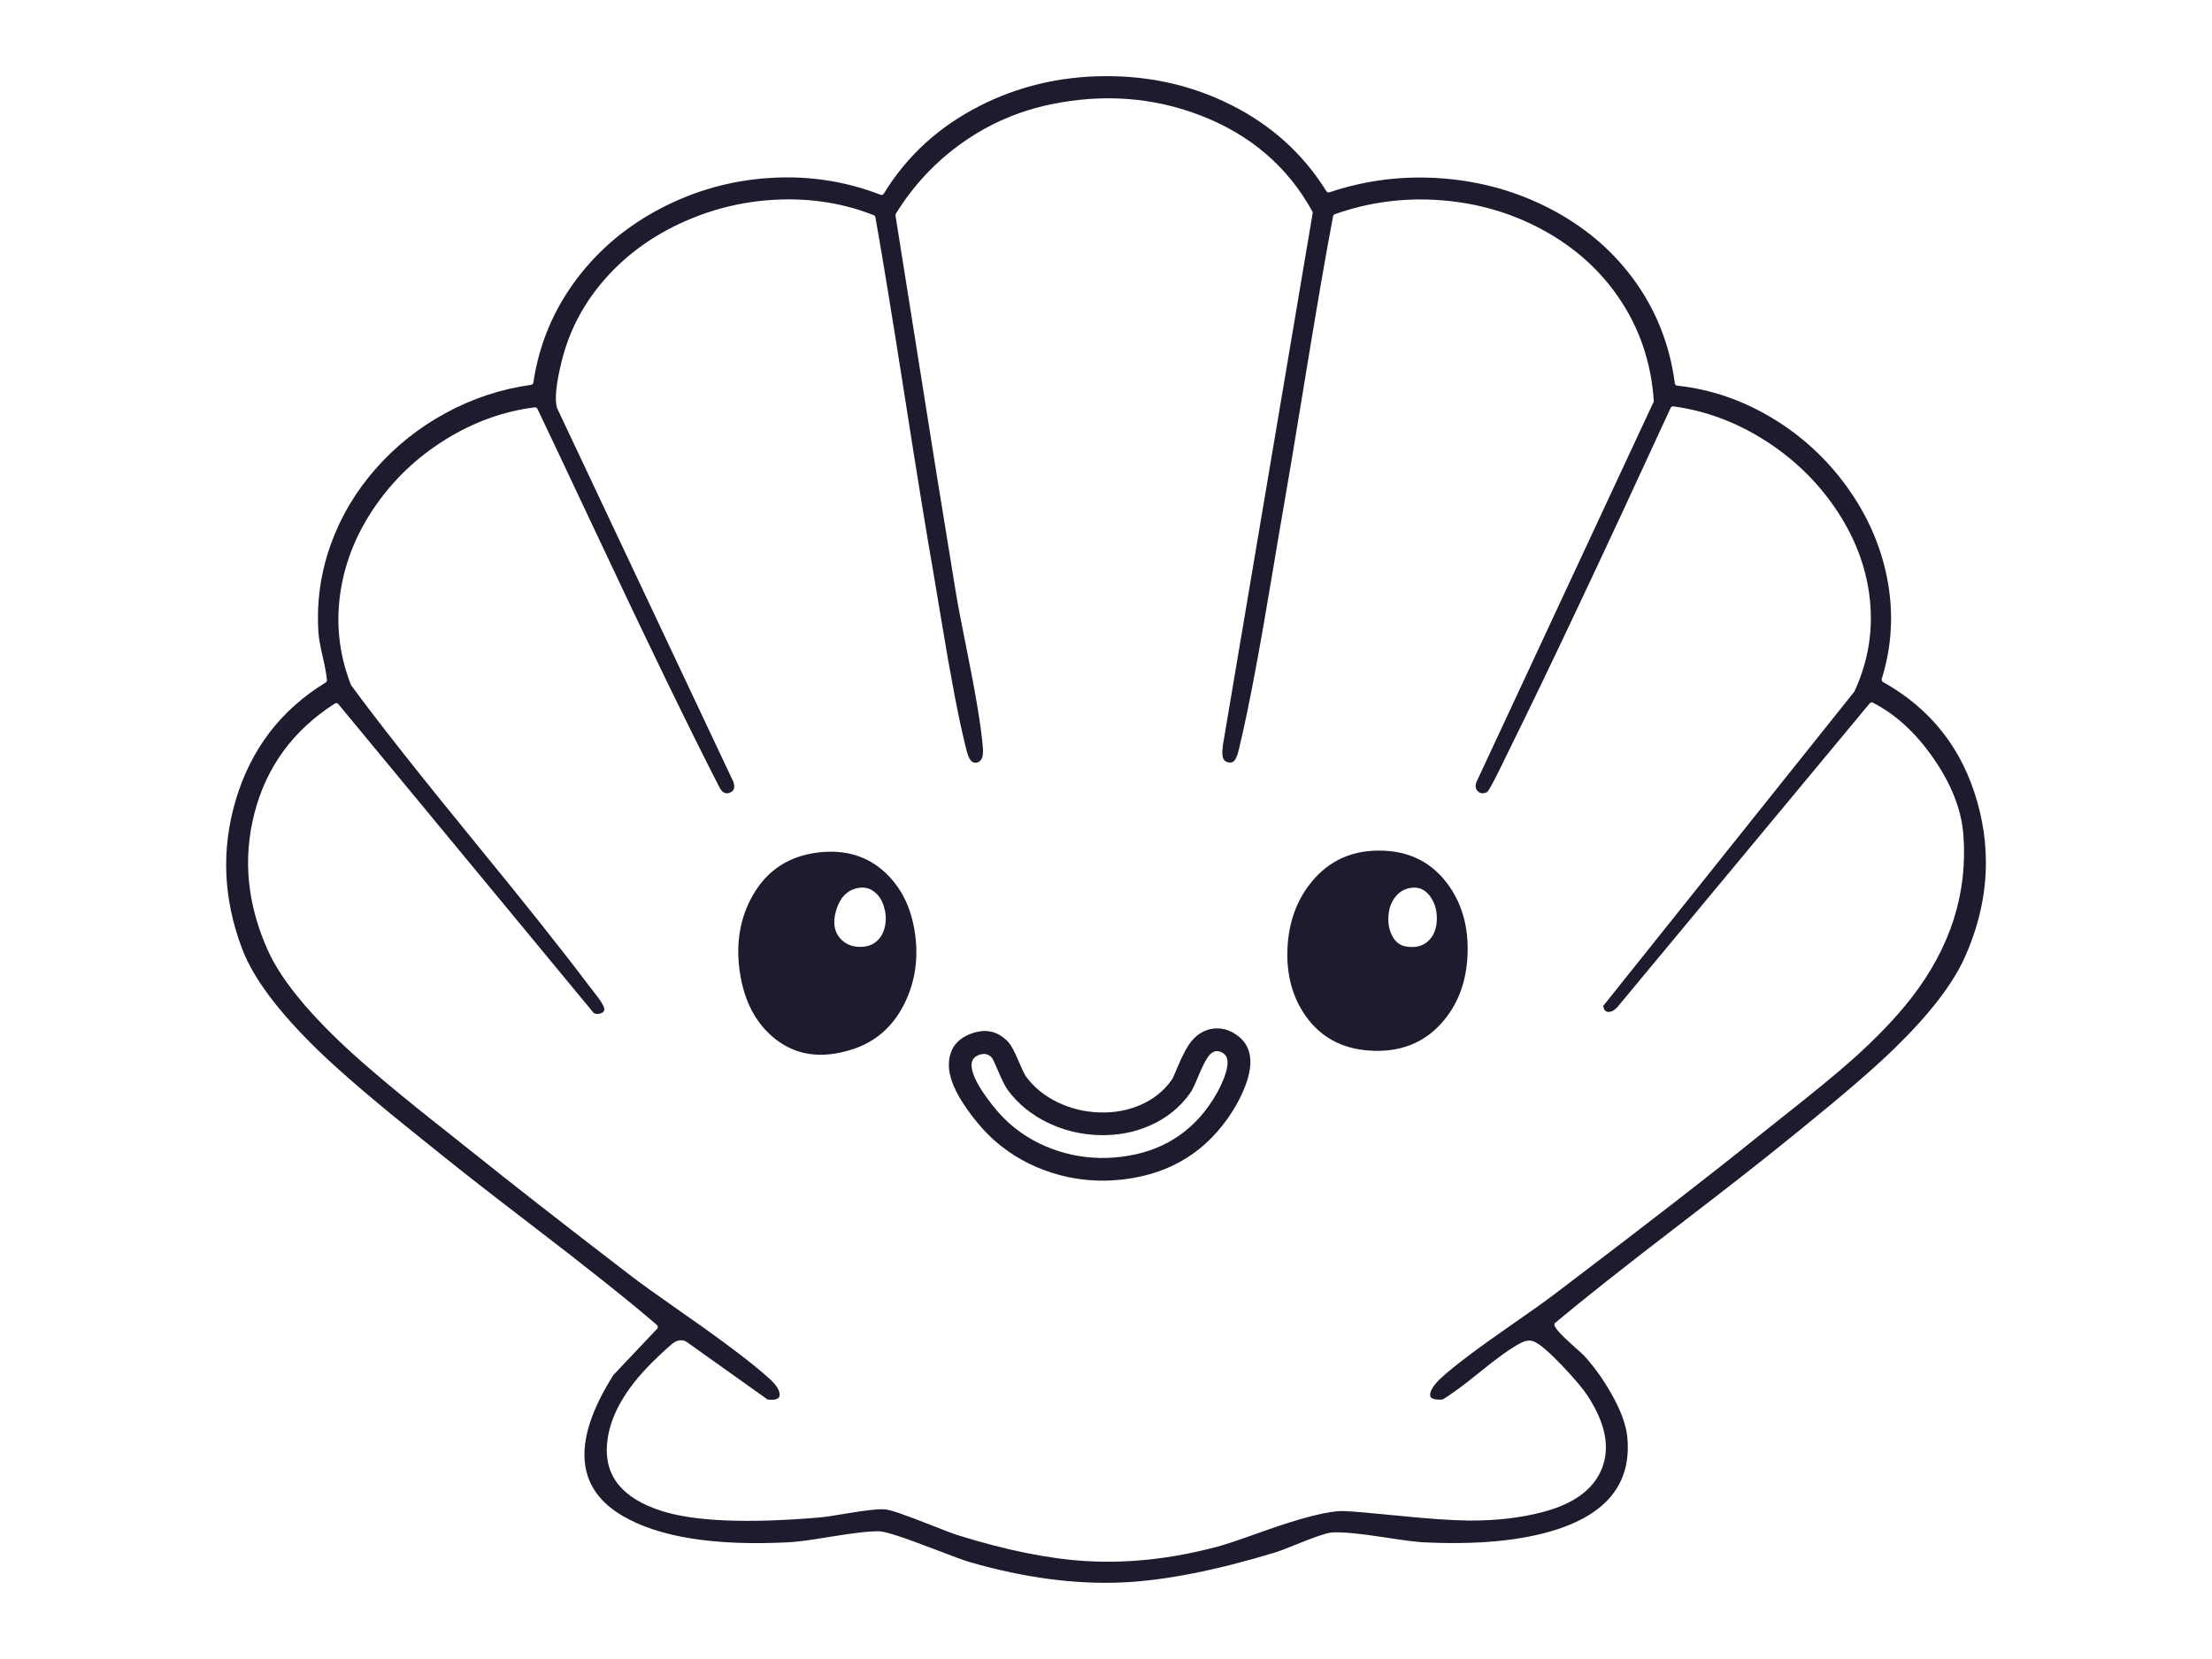
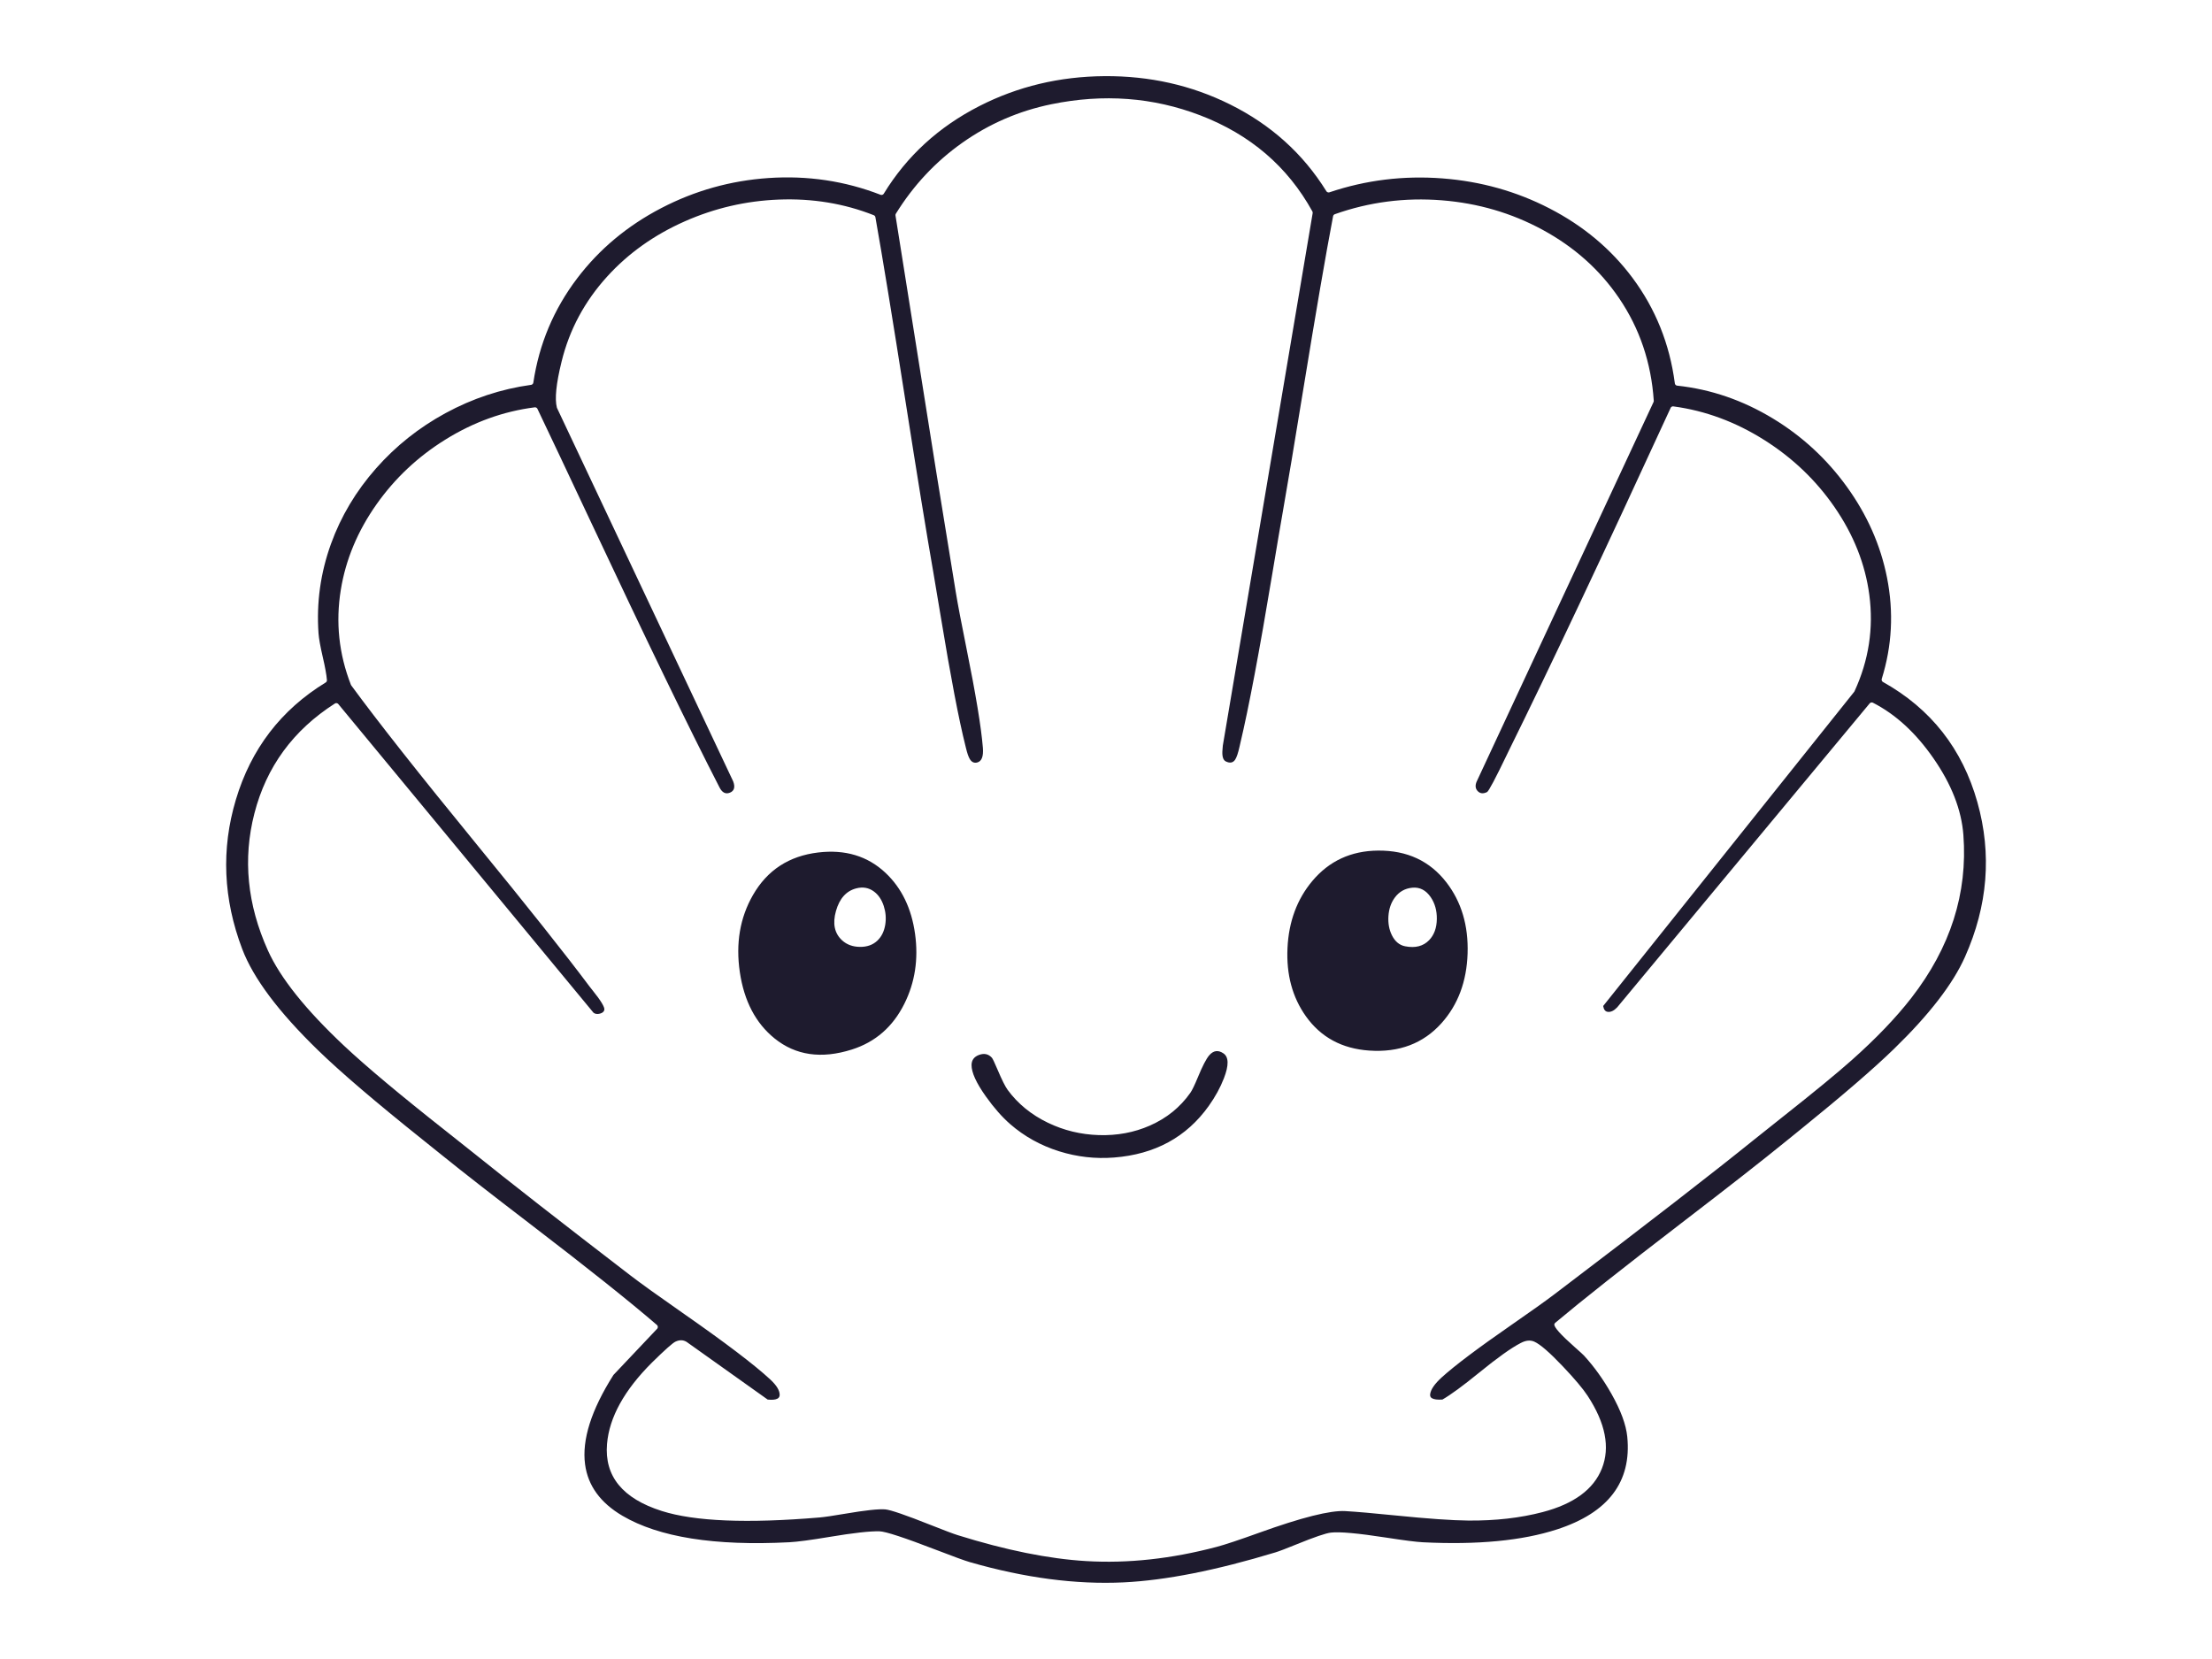
<svg xmlns="http://www.w3.org/2000/svg" width="1024" height="768" viewBox="0 0 1024 768" version="1.1">
  <g id="regions" style="stroke:#1e1b2e;stroke-width:10;stroke-linejoin:round;stroke-linecap:round">
    <rect x="0" y="0" width="1024" height="768" style="fill:#ffffff;stroke:none" />
    <path d="M774.51 186.12L774.5 186.12Q774.3 186.12 774.1 186.14Q773.98 186.15 773.87 186.18Q773.71 186.21 773.54 186.26Q773.51 186.27 773.48 186.28Q773.25 186.36 773.03 186.47Q772.78 186.59 772.56 186.76Q772.37 186.91 772.2 187.08Q772 187.27 771.84 187.5Q771.73 187.66 771.63 187.84Q771.61 187.88 771.59 187.92Q771.51 188.08 771.45 188.25Q724.64 290.05 696.84 346.31Q696.6 346.78 695.82 348.43Q688.03 364.61 687.51 364.87Q686.19 365.53 685.54 364.87Q684.81 364.13 685.39 362.7Q685.41 362.66 685.42 362.62L767.27 186.98Q767.63 186.25 767.58 185.41Q765.77 158.36 751.13 136.85Q737.5 116.78 714.98 104.58Q693.18 92.77 667.63 90.74Q641.55 88.66 617.26 97.27Q616.86 97.41 616.48 97.68Q616.19 97.88 615.93 98.17Q615.9 98.2 615.87 98.23Q615.6 98.55 615.42 98.93Q615.23 99.32 615.15 99.76Q610.06 126.47 601.32 180.18Q595.28 217.24 592.03 235.7Q590.32 245.39 587 265.37Q578.1 318.96 572.17 343.86L571.89 345.13Q570.94 349.36 570.11 350.58Q569.62 351.3 568.36 350.7Q567.61 350.34 567.93 347.07Q568.03 346 568.07 345.4L609.64 99.01Q609.74 98.49 609.64 97.93Q609.56 97.38 609.29 96.9Q591.75 65.11 556.36 51.53Q523.09 38.77 486.33 46.29Q463.34 51.01 444.26 64.5Q425.44 77.82 413.03 97.86Q412.74 98.32 412.61 98.88Q412.6 98.92 412.59 98.96Q412.5 99.49 412.57 100.03Q412.57 100.06 412.57 100.08L431.43 218.71L440.51 274.55Q441.87 282.85 445.46 300.59Q451.87 332.19 453.01 346.28Q453.37 350.66 451.87 351.04Q451.18 351.22 450.66 350.35Q449.91 349.13 449.1 345.71L448.87 344.81Q444.3 326.62 437.59 285.81Q435.23 271.38 434.02 264.5Q429.39 238.07 421.09 184.99Q412.23 128.41 407.22 100.21Q407.15 99.81 407 99.47Q406.99 99.44 406.97 99.41Q406.8 99.05 406.55 98.74Q406.29 98.4 405.94 98.15Q405.59 97.89 405.18 97.75Q384.23 89.48 360.45 90.39Q337.32 91.29 316.18 100.64Q294.53 110.22 279.57 126.71Q263.58 144.32 258.05 166.86L257.98 167.16Q254.16 182.66 255.86 189.21Q255.95 189.5 256.07 189.76L256.08 189.78L337.58 362.53Q338.32 364.61 337.16 365.09Q335.86 365.62 334.82 363.53Q313.98 323.03 275.27 240.61L250.62 188.43L250.61 188.42Q250.5 188.18 250.35 187.97Q250.19 187.74 249.99 187.54Q249.84 187.39 249.68 187.26Q249.48 187.09 249.24 186.96Q248.99 186.82 248.72 186.73Q248.51 186.66 248.29 186.62Q248.03 186.56 247.71 186.56Q247.51 186.56 247.31 186.58Q247.28 186.58 247.26 186.59Q225.06 189.41 205.12 201.8Q185.7 213.86 172.7 232.27Q159.28 251.26 155.8 272.73Q152.04 295.85 160.59 317.75Q160.75 318.16 161.01 318.5Q179.4 343.59 218.83 391.8Q254.46 435.35 271.24 457.78Q271.65 458.33 272.77 459.73Q277.98 466.2 277.81 467.09Q277.79 467.15 277.22 467.31Q276.49 467.5 276.11 467.32L158.19 324.69L158.17 324.68Q158 324.46 157.8 324.28Q157.75 324.25 157.71 324.21Q157.52 324.07 157.32 323.94Q157.25 323.91 157.18 323.87Q156.99 323.78 156.79 323.7Q156.5 323.59 156.19 323.54Q156.12 323.52 156.04 323.52Q155.84 323.5 155.64 323.5Q155.34 323.5 155.05 323.55Q154.97 323.57 154.88 323.59Q154.68 323.65 154.48 323.72Q154.15 323.85 153.87 324.05Q124.34 342.96 115.82 376.09Q107.54 408.29 122.21 440.83Q130.95 460.24 157.94 485.6Q173.33 500.05 205.28 525.23Q213.61 531.8 217.29 534.76Q243.21 555.61 290.46 591.9Q297.85 597.57 314.87 609.43Q344.32 629.96 355.2 640.05Q358.96 643.53 358.93 645.72Q358.11 646.13 356.1 645.96L319.08 619.62L319.04 619.59Q318.92 619.5 318.78 619.43Q315.57 617.53 311.86 619.27Q309.57 620.33 300.46 629.3Q280.64 649.05 279.02 668.28Q277 692.25 305.74 701.39Q328.93 708.76 379.6 704.47Q382.95 704.19 391.49 702.73Q405.37 700.36 409.63 700.73Q412.98 701.01 430.09 707.81Q439.67 711.62 442.71 712.56Q476.44 723.1 502.69 724.67Q532.06 726.42 563.76 718.02Q569.55 716.49 583.48 711.47Q612.66 700.95 622.65 701.53Q630.42 701.97 645.86 703.54Q668.36 705.81 679.74 705.91Q698.86 706.06 714.64 701.92Q737.32 695.98 743.43 680.54Q749.62 664.92 736.63 645.07Q733.31 639.99 724.92 631.14Q715.49 621.21 711.1 619.27Q707.47 617.65 703.2 619.88L703.02 619.97Q696.31 623.43 683.48 633.89Q672.76 642.61 667.15 645.92Q664.92 646.03 664.05 645.63Q664.4 643.09 668.8 639.08Q677.67 631.02 701.08 614.8Q714.65 605.4 720.63 600.86L724.13 598.2Q784.37 552.48 813.71 528.8Q818.03 525.32 826.89 518.3Q848.31 501.37 858.48 492.32Q875.61 477.1 886.43 463.16Q914.02 427.59 910.9 386.37Q909.54 368.41 896.7 349.91Q884.17 331.83 867.98 323.55Q867.74 323.42 867.48 323.34Q867.17 323.23 866.85 323.2Q866.63 323.18 866.44 323.18Q866.13 323.18 865.84 323.24Q865.54 323.29 865.25 323.42Q865.01 323.52 864.8 323.65Q864.59 323.78 864.4 323.94Q864.16 324.13 863.98 324.35L863.96 324.38L747.15 465Q745.63 466.56 744.54 466.43Q744.42 466.42 744.33 466.19L859.91 321.52Q859.93 321.49 859.95 321.47Q860.15 321.21 860.3 320.9Q860.31 320.88 860.33 320.85Q870.48 298.83 867.34 275.12Q864.45 253.24 850.87 233.56Q837.79 214.63 817.87 202.04Q797.55 189.2 775.03 186.16Q774.77 186.12 774.51 186.12Z" style="fill:#ffffff;stroke:none" />
-     <path d="M460.64 488.29Q457.38 484.73 452.6 486.45L452.6 486.45Q447.82 488.18 447.76 492.99Q447.7 498.81 454.73 508.7Q460.48 516.78 466.33 521.89Q476.45 530.7 489.68 534.87Q502.51 538.89 515.92 537.84Q545.2 535.55 561.18 513.16Q565.85 506.61 568.45 499.87Q572.49 489.45 567.55 486.03Q562.36 482.44 558.23 487.28Q555.98 489.93 552.71 497.86Q550.51 503.19 549.41 504.74Q542.66 514.34 531.48 519.25Q520.98 523.86 508.73 523.47Q496.64 523.09 485.99 517.96Q474.88 512.6 468.07 503.33Q466.57 501.3 463.6 494.31Q461.41 489.13 460.64 488.29Z" style="fill:#ffffff;stroke:none" />
  </g>
  <g id="details" style="stroke:none">
    <path d="M398.01 438.34Q403.04 438.42 406.18 435.43Q409.08 432.67 409.82 427.99Q410.49 423.67 409.13 419.45Q407.68 414.99 404.57 412.7Q400.98 410.05 396.38 411.25Q389.45 413.05 387 421.7Q384.51 430.47 389.87 435.34Q393.08 438.26 398.01 438.34ZM653.8 410.94Q659.02 410.46 662.34 415.35Q665.23 419.61 665.15 425.44Q665.07 431.59 661.61 435.2Q657.53 439.45 650.47 438.06Q646.5 437.28 644.34 432.93Q642.44 429.08 642.74 424.19Q643.06 419.09 645.68 415.54Q648.71 411.42 653.8 410.94ZM304.23 615.1Q304.22 615.11 304.21 615.12L304.22 615.12Q304.23 615.11 304.23 615.1ZM304.23 615.1Q304.25 615.09 304.26 615.07Q304.25 615.08 304.23 615.1Z" style="fill:#ffffff;fill-rule:evenodd;stroke:none" />
-     <path d="M283.99 636.5Q268.56 660.85 270.85 677.91Q272.83 692.68 288.13 701.69Q313.54 716.63 365.4 713.95Q370.96 713.66 384.06 711.47Q400.6 708.7 407.18 708.89Q411.41 709.01 433.35 717.47Q445.6 722.19 449.01 723.17Q487.04 734.11 520.11 732.53Q549.31 731.13 590.41 718.65Q592.93 717.89 600.29 714.89Q612.52 709.91 616.1 709.49Q622.15 708.77 641.71 711.8Q654.14 713.73 658.67 713.96Q696.66 715.85 720.79 708Q756.42 696.42 753.31 665.11Q752.48 656.73 745.96 645.2Q740.3 635.21 733.28 627.54Q732.64 626.84 729.11 623.73Q719.09 614.88 719.56 613.02Q719.6 612.83 719.71 612.66Q719.81 612.49 719.97 612.36Q739.04 596.37 778.52 566.09Q810.96 541.21 826.81 528.3Q828.96 526.55 833.55 522.84Q862.72 499.24 876.85 485.5Q901.27 461.77 909.65 442.98Q925.51 407.39 915.4 371.4Q904.98 334.32 871.71 315.72Q871.62 315.67 871.53 315.6Q871.45 315.54 871.38 315.46Q871.31 315.38 871.25 315.28Q871.2 315.19 871.16 315.09Q871.12 314.99 871.1 314.89Q871.07 314.78 871.07 314.68Q871.06 314.57 871.08 314.47Q871.09 314.36 871.12 314.26Q878.28 291.31 873.56 267.42Q869.1 244.9 854.95 225.31Q841.02 206.03 820.73 193.73Q799.78 181.04 776.44 178.53Q776.33 178.52 776.22 178.49Q776.11 178.46 776.01 178.41Q775.92 178.36 775.83 178.3Q775.74 178.23 775.66 178.15Q775.58 178.07 775.52 177.98Q775.46 177.88 775.42 177.78Q775.38 177.68 775.35 177.57Q775.33 177.47 775.32 177.35Q771.71 150.1 755.76 128.67Q740.81 108.58 717.25 96.45Q694.34 84.64 667.78 82.59Q640.74 80.51 615.46 89.02Q615.36 89.05 615.26 89.07Q615.15 89.08 615.05 89.08Q614.94 89.08 614.84 89.06Q614.74 89.04 614.64 89.01Q614.54 88.97 614.45 88.92Q614.35 88.87 614.27 88.8Q614.19 88.74 614.12 88.66Q614.05 88.58 614 88.49Q597.82 62.44 569.41 48.33Q542.62 35.03 511.34 35.25Q480.09 35.47 453.38 49.1Q425.1 63.54 409.14 89.64Q409.08 89.74 409.01 89.82Q408.94 89.9 408.85 89.97Q408.77 90.04 408.67 90.09Q408.57 90.14 408.47 90.18Q408.37 90.21 408.26 90.23Q408.15 90.24 408.04 90.24Q407.93 90.24 407.83 90.22Q407.72 90.2 407.62 90.16Q382.88 80.57 355.73 82.42Q329.44 84.22 306.17 96.31Q282.55 108.59 267.18 128.86Q250.89 150.35 246.9 177.1Q246.88 177.2 246.85 177.3Q246.82 177.4 246.78 177.49Q246.73 177.58 246.67 177.66Q246.61 177.74 246.54 177.81Q246.47 177.88 246.39 177.94Q246.3 178 246.21 178.04Q246.12 178.09 246.03 178.12Q245.93 178.15 245.83 178.16Q225.04 181.04 206.26 191.24Q187.82 201.26 174.09 216.82Q160.12 232.66 153.21 251.81Q145.95 271.93 147.45 293.15Q147.71 296.8 149.38 303.98Q151.04 311.1 151.34 314.79Q151.34 314.88 151.34 314.96Q151.33 315.05 151.32 315.13Q151.3 315.22 151.27 315.3Q151.25 315.38 151.21 315.46Q151.17 315.53 151.12 315.61Q151.07 315.68 151.01 315.74Q150.95 315.8 150.88 315.86Q150.82 315.91 150.74 315.96Q119.73 334.94 109.18 370.22Q98.92 404.55 112.14 439.36Q119.83 459.59 147.22 486.18Q163.01 501.51 195.81 527.71Q202.28 532.88 205.2 535.25Q218.4 545.93 245.39 566.59Q285.12 597.01 304.09 613.35Q304.11 613.37 304.13 613.39Q304.22 613.48 304.29 613.58Q304.36 613.68 304.41 613.79Q304.46 613.9 304.49 614.02Q304.52 614.14 304.52 614.27Q304.52 614.39 304.5 614.51Q304.48 614.63 304.44 614.75Q304.4 614.86 304.33 614.97Q304.26 615.07 304.18 615.16L283.99 636.5ZM773.31 188.99Q773.34 188.89 773.38 188.81Q773.43 188.72 773.49 188.64Q773.54 188.56 773.61 188.49Q773.68 188.42 773.76 188.36Q773.84 188.3 773.93 188.26Q774.02 188.21 774.11 188.18Q774.21 188.15 774.3 188.13Q774.4 188.12 774.5 188.12L774.51 188.12Q774.62 188.12 774.73 188.14Q796.83 191.11 816.8 203.73Q836.38 216.1 849.22 234.7Q862.53 253.98 865.36 275.38Q868.42 298.52 858.51 320.01Q858.44 320.15 858.35 320.27L742.16 465.7Q742.55 468.22 744.31 468.42Q746.41 468.66 748.64 466.33L865.52 325.63Q865.58 325.55 865.67 325.48Q865.75 325.41 865.84 325.36Q865.93 325.3 866.03 325.26Q866.12 325.22 866.23 325.2Q866.33 325.18 866.44 325.18Q866.54 325.18 866.65 325.19Q866.75 325.2 866.85 325.24Q866.96 325.27 867.05 325.32Q882.8 333.37 895.06 351.05Q907.59 369.1 908.91 386.52Q911.97 426.97 884.85 461.93Q874.14 475.73 857.15 490.83Q847.02 499.84 825.65 516.73Q816.78 523.75 812.45 527.24Q783.14 550.9 722.92 596.61L719.42 599.27Q713.48 603.78 699.94 613.16Q676.42 629.45 667.45 637.6Q662.48 642.13 662.06 645.41Q661.9 646.67 662.84 647.25Q664.27 648.13 667.75 647.89Q673.51 644.58 684.74 635.44Q697.41 625.11 703.91 621.76L704.13 621.65Q707.54 619.87 710.29 621.1Q714.32 622.88 723.47 632.52Q731.74 641.24 734.96 646.16Q747.38 665.15 741.57 679.8Q735.83 694.3 714.13 699.99Q698.61 704.06 679.76 703.91Q668.47 703.81 646.06 701.55Q630.58 699.98 622.77 699.53Q612.37 698.93 582.8 709.59Q568.95 714.58 563.25 716.09Q531.86 724.4 502.81 722.67Q476.8 721.12 443.3 710.65Q440.34 709.73 430.83 705.95Q413.44 699.04 409.8 698.74Q405.29 698.35 391.15 700.76Q382.7 702.2 379.43 702.48Q329.16 706.73 306.35 699.48Q279.13 690.83 281.01 668.45Q282.57 649.95 301.86 630.73Q310.73 622 312.71 621.08Q315.48 619.78 317.8 621.17Q317.84 621.19 317.88 621.22L355.38 647.9Q358.4 648.23 359.85 647.5Q360.88 646.98 360.93 645.86Q361.05 642.74 356.56 638.58Q345.58 628.4 316.01 607.79Q299.03 595.95 291.68 590.31Q244.45 554.04 218.54 533.2Q214.86 530.24 206.52 523.66Q174.64 498.53 159.31 484.14Q132.61 459.06 124.03 440.01Q109.65 408.11 117.76 376.59Q126.09 344.19 155 325.7Q155.09 325.63 155.2 325.59Q155.3 325.55 155.41 325.52Q155.52 325.5 155.64 325.5Q155.75 325.5 155.86 325.51Q155.98 325.53 156.08 325.57Q156.19 325.61 156.29 325.66Q156.39 325.72 156.48 325.79Q156.56 325.86 156.63 325.95L274.76 468.83Q275.92 469.72 277.74 469.24Q279.52 468.76 279.77 467.47Q280.12 465.67 274.33 458.47Q273.23 457.11 272.84 456.58Q256.04 434.12 220.38 390.53Q180.97 342.35 162.61 317.3Q162.51 317.17 162.45 317.02Q154.1 295.63 157.77 273.05Q161.18 252.04 174.33 233.42Q187.1 215.35 206.18 203.5Q225.75 191.34 247.51 188.57Q247.61 188.56 247.71 188.56Q247.81 188.56 247.9 188.58Q248 188.6 248.09 188.63Q248.18 188.66 248.27 188.71Q248.36 188.76 248.43 188.82Q248.51 188.88 248.58 188.95Q248.65 189.02 248.7 189.1Q248.76 189.18 248.8 189.27Q257.09 206.63 273.46 241.46Q312.19 323.91 333.03 364.42Q334.89 368.18 337.92 366.94Q340.89 365.72 339.43 361.76L257.88 188.91Q257.83 188.81 257.8 188.7Q256.22 182.65 259.92 167.63L259.99 167.34Q265.4 145.29 281.05 128.05Q295.73 111.88 316.99 102.47Q337.78 93.27 360.53 92.39Q383.91 91.49 404.48 99.62Q404.63 99.67 404.76 99.77Q404.89 99.86 404.99 99.99Q405.09 100.11 405.16 100.26Q405.22 100.4 405.25 100.56Q410.26 128.74 419.11 185.3Q427.42 238.4 432.05 264.85Q433.26 271.71 435.62 286.13Q442.34 327.03 446.93 345.28Q447 345.56 447.15 346.18Q448.04 349.9 448.95 351.39Q450.24 353.52 452.36 352.98Q455.5 352.19 455 346.12Q453.85 331.91 447.42 300.19Q443.84 282.49 442.48 274.23L433.41 218.4L414.55 99.77Q414.52 99.54 414.56 99.32Q414.61 99.1 414.73 98.91Q426.93 79.22 445.42 66.13Q464.15 52.88 486.73 48.25Q522.92 40.85 555.64 53.4Q590.35 66.72 607.54 97.87Q607.64 98.05 607.67 98.26Q607.71 98.47 607.67 98.68L566.08 345.16Q566.04 345.75 565.94 346.87Q565.48 351.53 567.49 352.5Q570.3 353.85 571.76 351.71Q572.81 350.17 573.84 345.57Q574.03 344.72 574.12 344.32Q580.06 319.36 588.97 265.7Q592.29 245.73 594 236.05Q597.25 217.57 603.29 180.5Q612.03 126.82 617.12 100.11Q617.15 99.94 617.22 99.8Q617.29 99.65 617.4 99.52Q617.51 99.4 617.64 99.31Q617.78 99.21 617.93 99.16Q641.82 90.69 667.47 92.73Q692.6 94.73 714.03 106.34Q736.12 118.31 749.48 137.97Q763.81 159.04 765.58 185.53Q765.6 185.85 765.46 186.14L683.61 361.78L683.59 361.81Q682.42 364.55 684.11 366.27Q685.78 367.97 688.41 366.66Q689.54 366.09 697.62 349.29Q698.4 347.66 698.63 347.2Q726.46 290.88 773.31 188.99ZM607.52 407.83Q619.19 393.92 637.95 393.76Q658.1 393.59 669.6 408.5Q680.01 422.02 679.39 441.39Q678.76 460.84 667.36 473.6Q654.69 487.78 633.84 486.34Q614.91 485.03 604.54 470.47Q595.14 457.25 596.02 438.86Q596.9 420.48 607.52 407.83ZM348.54 414.39Q358.47 397.06 378.76 394.64Q397.54 392.4 409.96 404.09Q421.16 414.65 423.61 432.35Q426.03 449.85 418.67 464.64Q410.69 480.68 394.34 485.86Q373.2 492.55 358.55 480.7Q345.46 470.11 342.49 450.04Q339.55 430.07 348.54 414.39ZM406.18 435.43L406.18 435.43Q409.08 432.67 409.82 427.99Q410.49 423.67 409.13 419.45Q407.68 414.99 404.57 412.7Q400.98 410.05 396.38 411.25Q389.45 413.05 387 421.7Q384.51 430.47 389.87 435.34Q393.08 438.26 398.01 438.34Q403.04 438.42 406.18 435.43ZM662.34 415.35Q659.02 410.46 653.8 410.94Q648.71 411.42 645.68 415.54Q643.06 419.09 642.74 424.19Q642.44 429.08 644.34 432.93Q646.5 437.28 650.47 438.06Q657.53 439.45 661.61 435.2Q665.07 431.59 665.15 425.44Q665.23 419.61 662.34 415.35ZM449.72 478.45Q459.82 474.8 466.9 482.55Q468.66 484.47 471.43 490.98Q474.01 497.06 474.92 498.3Q480.47 505.87 489.67 510.3Q498.71 514.65 509 514.98Q519.32 515.3 528.06 511.46Q537.07 507.51 542.47 499.84Q543.01 499.07 544.85 494.62Q548.64 485.43 551.76 481.77Q555.84 476.99 561.47 476.21Q567.18 475.43 572.39 479.04Q582.83 486.28 576.38 502.94Q573.39 510.67 568.1 518.09Q549.81 543.71 516.58 546.32Q501.53 547.5 487.13 542.97Q472.21 538.28 460.74 528.29Q454.13 522.52 447.8 513.62Q439.17 501.48 439.26 492.9Q439.37 482.19 449.72 478.45ZM459.16 489.64Q456.8 487.06 453.28 488.33Q449.8 489.59 449.76 493.01Q449.71 498.18 456.36 507.54Q461.97 515.43 467.64 520.38Q477.45 528.92 490.28 532.96Q502.74 536.87 515.76 535.85Q544.11 533.63 559.55 512Q564.08 505.65 566.59 499.15Q570.06 490.2 566.41 487.67Q562.71 485.11 559.75 488.58Q557.71 490.98 554.56 498.62Q552.27 504.16 551.05 505.89Q543.97 515.95 532.28 521.08Q521.37 525.87 508.67 525.47Q496.15 525.08 485.12 519.76Q473.56 514.19 466.46 504.52Q464.82 502.3 461.76 495.09Q459.7 490.23 459.16 489.64Z" style="fill:#1e1b2e;fill-rule:evenodd;stroke:none" />
+     <path d="M283.99 636.5Q268.56 660.85 270.85 677.91Q272.83 692.68 288.13 701.69Q313.54 716.63 365.4 713.95Q370.96 713.66 384.06 711.47Q400.6 708.7 407.18 708.89Q411.41 709.01 433.35 717.47Q445.6 722.19 449.01 723.17Q487.04 734.11 520.11 732.53Q549.31 731.13 590.41 718.65Q592.93 717.89 600.29 714.89Q612.52 709.91 616.1 709.49Q622.15 708.77 641.71 711.8Q654.14 713.73 658.67 713.96Q696.66 715.85 720.79 708Q756.42 696.42 753.31 665.11Q752.48 656.73 745.96 645.2Q740.3 635.21 733.28 627.54Q732.64 626.84 729.11 623.73Q719.09 614.88 719.56 613.02Q719.6 612.83 719.71 612.66Q719.81 612.49 719.97 612.36Q739.04 596.37 778.52 566.09Q810.96 541.21 826.81 528.3Q828.96 526.55 833.55 522.84Q862.72 499.24 876.85 485.5Q901.27 461.77 909.65 442.98Q925.51 407.39 915.4 371.4Q904.98 334.32 871.71 315.72Q871.62 315.67 871.53 315.6Q871.45 315.54 871.38 315.46Q871.31 315.38 871.25 315.28Q871.2 315.19 871.16 315.09Q871.12 314.99 871.1 314.89Q871.07 314.78 871.07 314.68Q871.06 314.57 871.08 314.47Q871.09 314.36 871.12 314.26Q878.28 291.31 873.56 267.42Q869.1 244.9 854.95 225.31Q841.02 206.03 820.73 193.73Q799.78 181.04 776.44 178.53Q776.33 178.52 776.22 178.49Q776.11 178.46 776.01 178.41Q775.92 178.36 775.83 178.3Q775.74 178.23 775.66 178.15Q775.58 178.07 775.52 177.98Q775.46 177.88 775.42 177.78Q775.38 177.68 775.35 177.57Q775.33 177.47 775.32 177.35Q771.71 150.1 755.76 128.67Q740.81 108.58 717.25 96.45Q694.34 84.64 667.78 82.59Q640.74 80.51 615.46 89.02Q615.36 89.05 615.26 89.07Q615.15 89.08 615.05 89.08Q614.94 89.08 614.84 89.06Q614.74 89.04 614.64 89.01Q614.54 88.97 614.45 88.92Q614.35 88.87 614.27 88.8Q614.19 88.74 614.12 88.66Q614.05 88.58 614 88.49Q597.82 62.44 569.41 48.33Q542.62 35.03 511.34 35.25Q480.09 35.47 453.38 49.1Q425.1 63.54 409.14 89.64Q409.08 89.74 409.01 89.82Q408.94 89.9 408.85 89.97Q408.77 90.04 408.67 90.09Q408.57 90.14 408.47 90.18Q408.37 90.21 408.26 90.23Q408.15 90.24 408.04 90.24Q407.93 90.24 407.83 90.22Q407.72 90.2 407.62 90.16Q382.88 80.57 355.73 82.42Q329.44 84.22 306.17 96.31Q282.55 108.59 267.18 128.86Q250.89 150.35 246.9 177.1Q246.88 177.2 246.85 177.3Q246.82 177.4 246.78 177.49Q246.73 177.58 246.67 177.66Q246.61 177.74 246.54 177.81Q246.47 177.88 246.39 177.94Q246.3 178 246.21 178.04Q246.12 178.09 246.03 178.12Q245.93 178.15 245.83 178.16Q225.04 181.04 206.26 191.24Q187.82 201.26 174.09 216.82Q160.12 232.66 153.21 251.81Q145.95 271.93 147.45 293.15Q147.71 296.8 149.38 303.98Q151.04 311.1 151.34 314.79Q151.34 314.88 151.34 314.96Q151.33 315.05 151.32 315.13Q151.3 315.22 151.27 315.3Q151.25 315.38 151.21 315.46Q151.17 315.53 151.12 315.61Q151.07 315.68 151.01 315.74Q150.95 315.8 150.88 315.86Q150.82 315.91 150.74 315.96Q119.73 334.94 109.18 370.22Q98.92 404.55 112.14 439.36Q119.83 459.59 147.22 486.18Q163.01 501.51 195.81 527.71Q202.28 532.88 205.2 535.25Q218.4 545.93 245.39 566.59Q285.12 597.01 304.09 613.35Q304.11 613.37 304.13 613.39Q304.22 613.48 304.29 613.58Q304.36 613.68 304.41 613.79Q304.46 613.9 304.49 614.02Q304.52 614.14 304.52 614.27Q304.52 614.39 304.5 614.51Q304.48 614.63 304.44 614.75Q304.4 614.86 304.33 614.97Q304.26 615.07 304.18 615.16L283.99 636.5ZM773.31 188.99Q773.34 188.89 773.38 188.81Q773.43 188.72 773.49 188.64Q773.54 188.56 773.61 188.49Q773.68 188.42 773.76 188.36Q773.84 188.3 773.93 188.26Q774.02 188.21 774.11 188.18Q774.21 188.15 774.3 188.13Q774.4 188.12 774.5 188.12L774.51 188.12Q774.62 188.12 774.73 188.14Q796.83 191.11 816.8 203.73Q836.38 216.1 849.22 234.7Q862.53 253.98 865.36 275.38Q868.42 298.52 858.51 320.01Q858.44 320.15 858.35 320.27L742.16 465.7Q742.55 468.22 744.31 468.42Q746.41 468.66 748.64 466.33L865.52 325.63Q865.58 325.55 865.67 325.48Q865.75 325.41 865.84 325.36Q865.93 325.3 866.03 325.26Q866.12 325.22 866.23 325.2Q866.33 325.18 866.44 325.18Q866.54 325.18 866.65 325.19Q866.75 325.2 866.85 325.24Q866.96 325.27 867.05 325.32Q882.8 333.37 895.06 351.05Q907.59 369.1 908.91 386.52Q911.97 426.97 884.85 461.93Q874.14 475.73 857.15 490.83Q847.02 499.84 825.65 516.73Q816.78 523.75 812.45 527.24Q783.14 550.9 722.92 596.61L719.42 599.27Q713.48 603.78 699.94 613.16Q676.42 629.45 667.45 637.6Q662.48 642.13 662.06 645.41Q661.9 646.67 662.84 647.25Q664.27 648.13 667.75 647.89Q673.51 644.58 684.74 635.44Q697.41 625.11 703.91 621.76L704.13 621.65Q707.54 619.87 710.29 621.1Q714.32 622.88 723.47 632.52Q731.74 641.24 734.96 646.16Q747.38 665.15 741.57 679.8Q735.83 694.3 714.13 699.99Q698.61 704.06 679.76 703.91Q668.47 703.81 646.06 701.55Q630.58 699.98 622.77 699.53Q612.37 698.93 582.8 709.59Q568.95 714.58 563.25 716.09Q531.86 724.4 502.81 722.67Q476.8 721.12 443.3 710.65Q440.34 709.73 430.83 705.95Q413.44 699.04 409.8 698.74Q405.29 698.35 391.15 700.76Q382.7 702.2 379.43 702.48Q329.16 706.73 306.35 699.48Q279.13 690.83 281.01 668.45Q282.57 649.95 301.86 630.73Q310.73 622 312.71 621.08Q315.48 619.78 317.8 621.17Q317.84 621.19 317.88 621.22L355.38 647.9Q358.4 648.23 359.85 647.5Q360.88 646.98 360.93 645.86Q361.05 642.74 356.56 638.58Q345.58 628.4 316.01 607.79Q299.03 595.95 291.68 590.31Q244.45 554.04 218.54 533.2Q214.86 530.24 206.52 523.66Q174.64 498.53 159.31 484.14Q132.61 459.06 124.03 440.01Q109.65 408.11 117.76 376.59Q126.09 344.19 155 325.7Q155.09 325.63 155.2 325.59Q155.3 325.55 155.41 325.52Q155.52 325.5 155.64 325.5Q155.75 325.5 155.86 325.51Q155.98 325.53 156.08 325.57Q156.19 325.61 156.29 325.66Q156.39 325.72 156.48 325.79Q156.56 325.86 156.63 325.95L274.76 468.83Q275.92 469.72 277.74 469.24Q279.52 468.76 279.77 467.47Q280.12 465.67 274.33 458.47Q273.23 457.11 272.84 456.58Q256.04 434.12 220.38 390.53Q180.97 342.35 162.61 317.3Q162.51 317.17 162.45 317.02Q154.1 295.63 157.77 273.05Q161.18 252.04 174.33 233.42Q187.1 215.35 206.18 203.5Q225.75 191.34 247.51 188.57Q247.61 188.56 247.71 188.56Q247.81 188.56 247.9 188.58Q248 188.6 248.09 188.63Q248.18 188.66 248.27 188.71Q248.36 188.76 248.43 188.82Q248.51 188.88 248.58 188.95Q248.65 189.02 248.7 189.1Q248.76 189.18 248.8 189.27Q257.09 206.63 273.46 241.46Q312.19 323.91 333.03 364.42Q334.89 368.18 337.92 366.94Q340.89 365.72 339.43 361.76L257.88 188.91Q257.83 188.81 257.8 188.7Q256.22 182.65 259.92 167.63L259.99 167.34Q265.4 145.29 281.05 128.05Q295.73 111.88 316.99 102.47Q337.78 93.27 360.53 92.39Q383.91 91.49 404.48 99.62Q404.63 99.67 404.76 99.77Q404.89 99.86 404.99 99.99Q405.09 100.11 405.16 100.26Q405.22 100.4 405.25 100.56Q410.26 128.74 419.11 185.3Q427.42 238.4 432.05 264.85Q433.26 271.71 435.62 286.13Q442.34 327.03 446.93 345.28Q447 345.56 447.15 346.18Q448.04 349.9 448.95 351.39Q450.24 353.52 452.36 352.98Q455.5 352.19 455 346.12Q453.85 331.91 447.42 300.19Q443.84 282.49 442.48 274.23L433.41 218.4L414.55 99.77Q414.52 99.54 414.56 99.32Q414.61 99.1 414.73 98.91Q426.93 79.22 445.42 66.13Q464.15 52.88 486.73 48.25Q522.92 40.85 555.64 53.4Q590.35 66.72 607.54 97.87Q607.64 98.05 607.67 98.26Q607.71 98.47 607.67 98.68L566.08 345.16Q566.04 345.75 565.94 346.87Q565.48 351.53 567.49 352.5Q570.3 353.85 571.76 351.71Q572.81 350.17 573.84 345.57Q574.03 344.72 574.12 344.32Q580.06 319.36 588.97 265.7Q592.29 245.73 594 236.05Q597.25 217.57 603.29 180.5Q612.03 126.82 617.12 100.11Q617.15 99.94 617.22 99.8Q617.29 99.65 617.4 99.52Q617.51 99.4 617.64 99.31Q617.78 99.21 617.93 99.16Q641.82 90.69 667.47 92.73Q692.6 94.73 714.03 106.34Q736.12 118.31 749.48 137.97Q763.81 159.04 765.58 185.53Q765.6 185.85 765.46 186.14L683.61 361.78L683.59 361.81Q682.42 364.55 684.11 366.27Q685.78 367.97 688.41 366.66Q689.54 366.09 697.62 349.29Q698.4 347.66 698.63 347.2Q726.46 290.88 773.31 188.99ZM607.52 407.83Q619.19 393.92 637.95 393.76Q658.1 393.59 669.6 408.5Q680.01 422.02 679.39 441.39Q678.76 460.84 667.36 473.6Q654.69 487.78 633.84 486.34Q614.91 485.03 604.54 470.47Q595.14 457.25 596.02 438.86Q596.9 420.48 607.52 407.83ZM348.54 414.39Q358.47 397.06 378.76 394.64Q397.54 392.4 409.96 404.09Q421.16 414.65 423.61 432.35Q426.03 449.85 418.67 464.64Q410.69 480.68 394.34 485.86Q373.2 492.55 358.55 480.7Q345.46 470.11 342.49 450.04Q339.55 430.07 348.54 414.39ZM406.18 435.43L406.18 435.43Q409.08 432.67 409.82 427.99Q410.49 423.67 409.13 419.45Q407.68 414.99 404.57 412.7Q400.98 410.05 396.38 411.25Q389.45 413.05 387 421.7Q384.51 430.47 389.87 435.34Q393.08 438.26 398.01 438.34Q403.04 438.42 406.18 435.43ZM662.34 415.35Q659.02 410.46 653.8 410.94Q648.71 411.42 645.68 415.54Q643.06 419.09 642.74 424.19Q642.44 429.08 644.34 432.93Q646.5 437.28 650.47 438.06Q657.53 439.45 661.61 435.2Q665.07 431.59 665.15 425.44Q665.23 419.61 662.34 415.35ZM453.28 488.33Q456.8 487.06 459.16 489.64Q459.7 490.23 461.76 495.09Q464.82 502.3 466.46 504.52Q473.56 514.19 485.12 519.76Q496.15 525.08 508.67 525.47Q521.37 525.87 532.28 521.08Q543.97 515.95 551.05 505.89Q552.27 504.16 554.56 498.62Q557.71 490.98 559.75 488.58Q562.71 485.11 566.41 487.67Q570.06 490.2 566.59 499.15Q564.08 505.65 559.55 512Q544.11 533.63 515.76 535.85Q502.74 536.87 490.28 532.96Q477.45 528.92 467.64 520.38Q461.97 515.43 456.36 507.54Q449.71 498.18 449.76 493.01Q449.8 489.59 453.28 488.33Z" style="fill:#1e1b2e;fill-rule:evenodd;stroke:none" />
  </g>
  <g id="outline" style="fill:none;stroke:#1e1b2e;stroke-width:10;stroke-linecap:round;stroke-linejoin:round">

  </g>
</svg>
